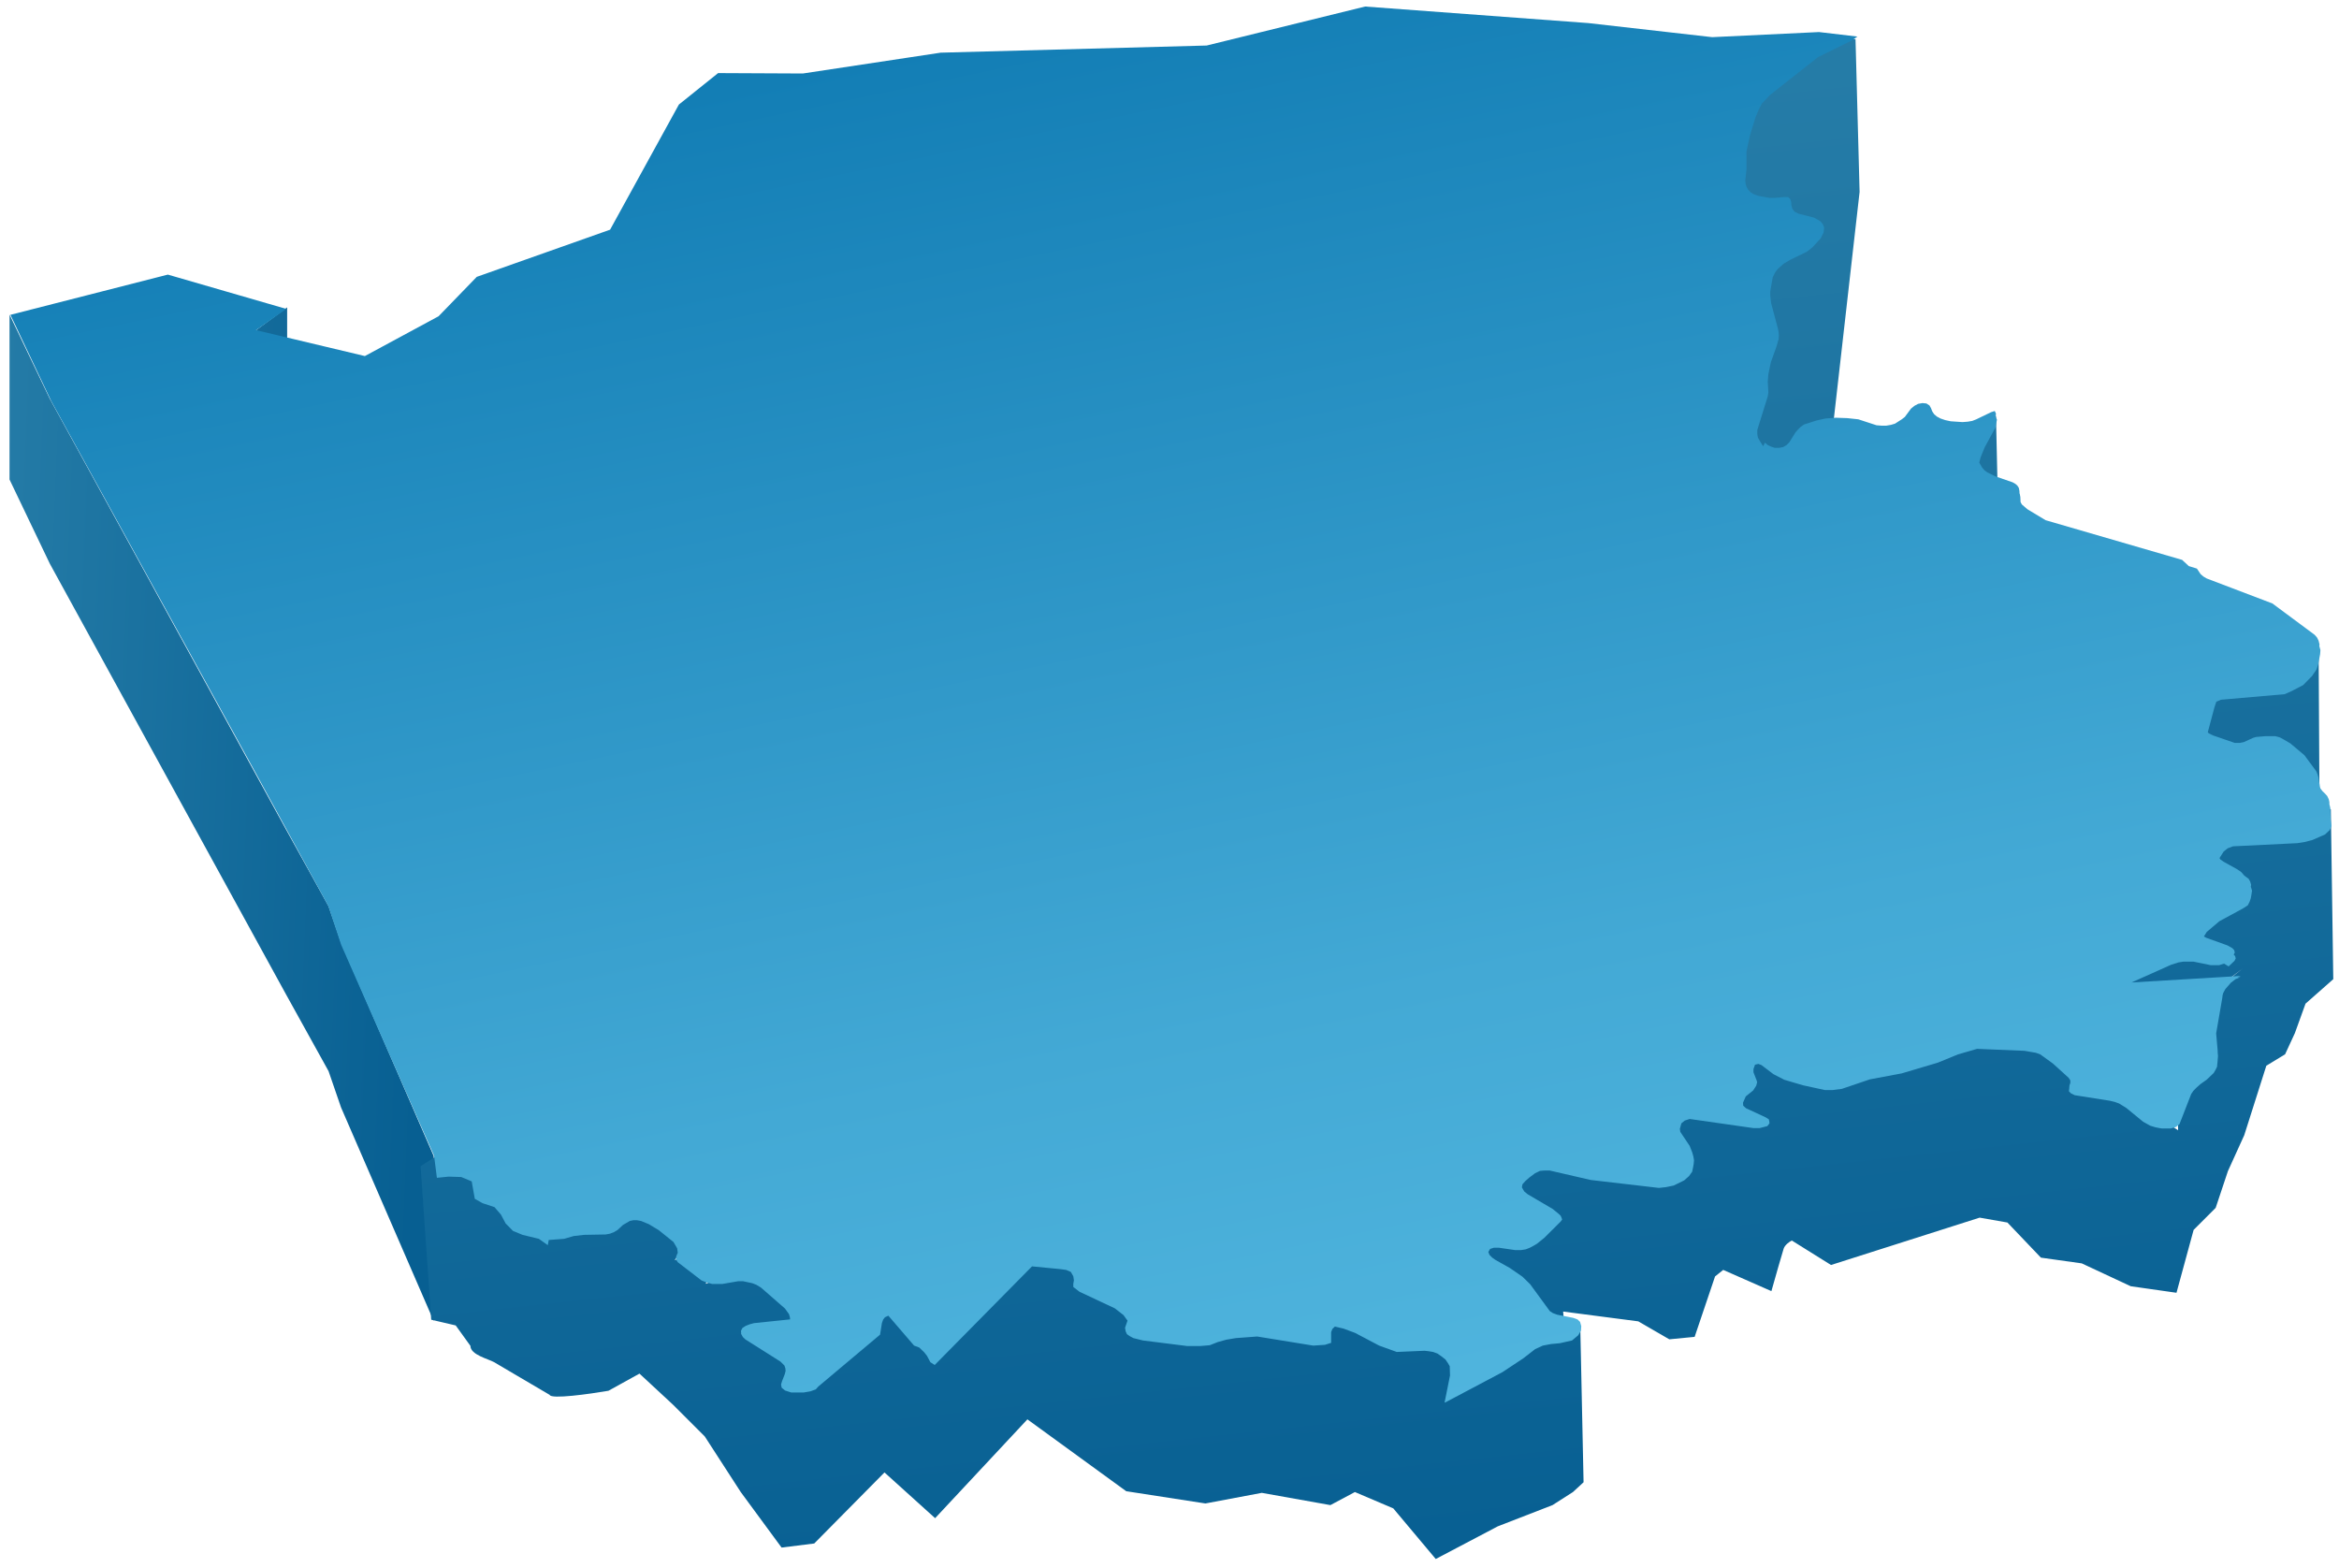
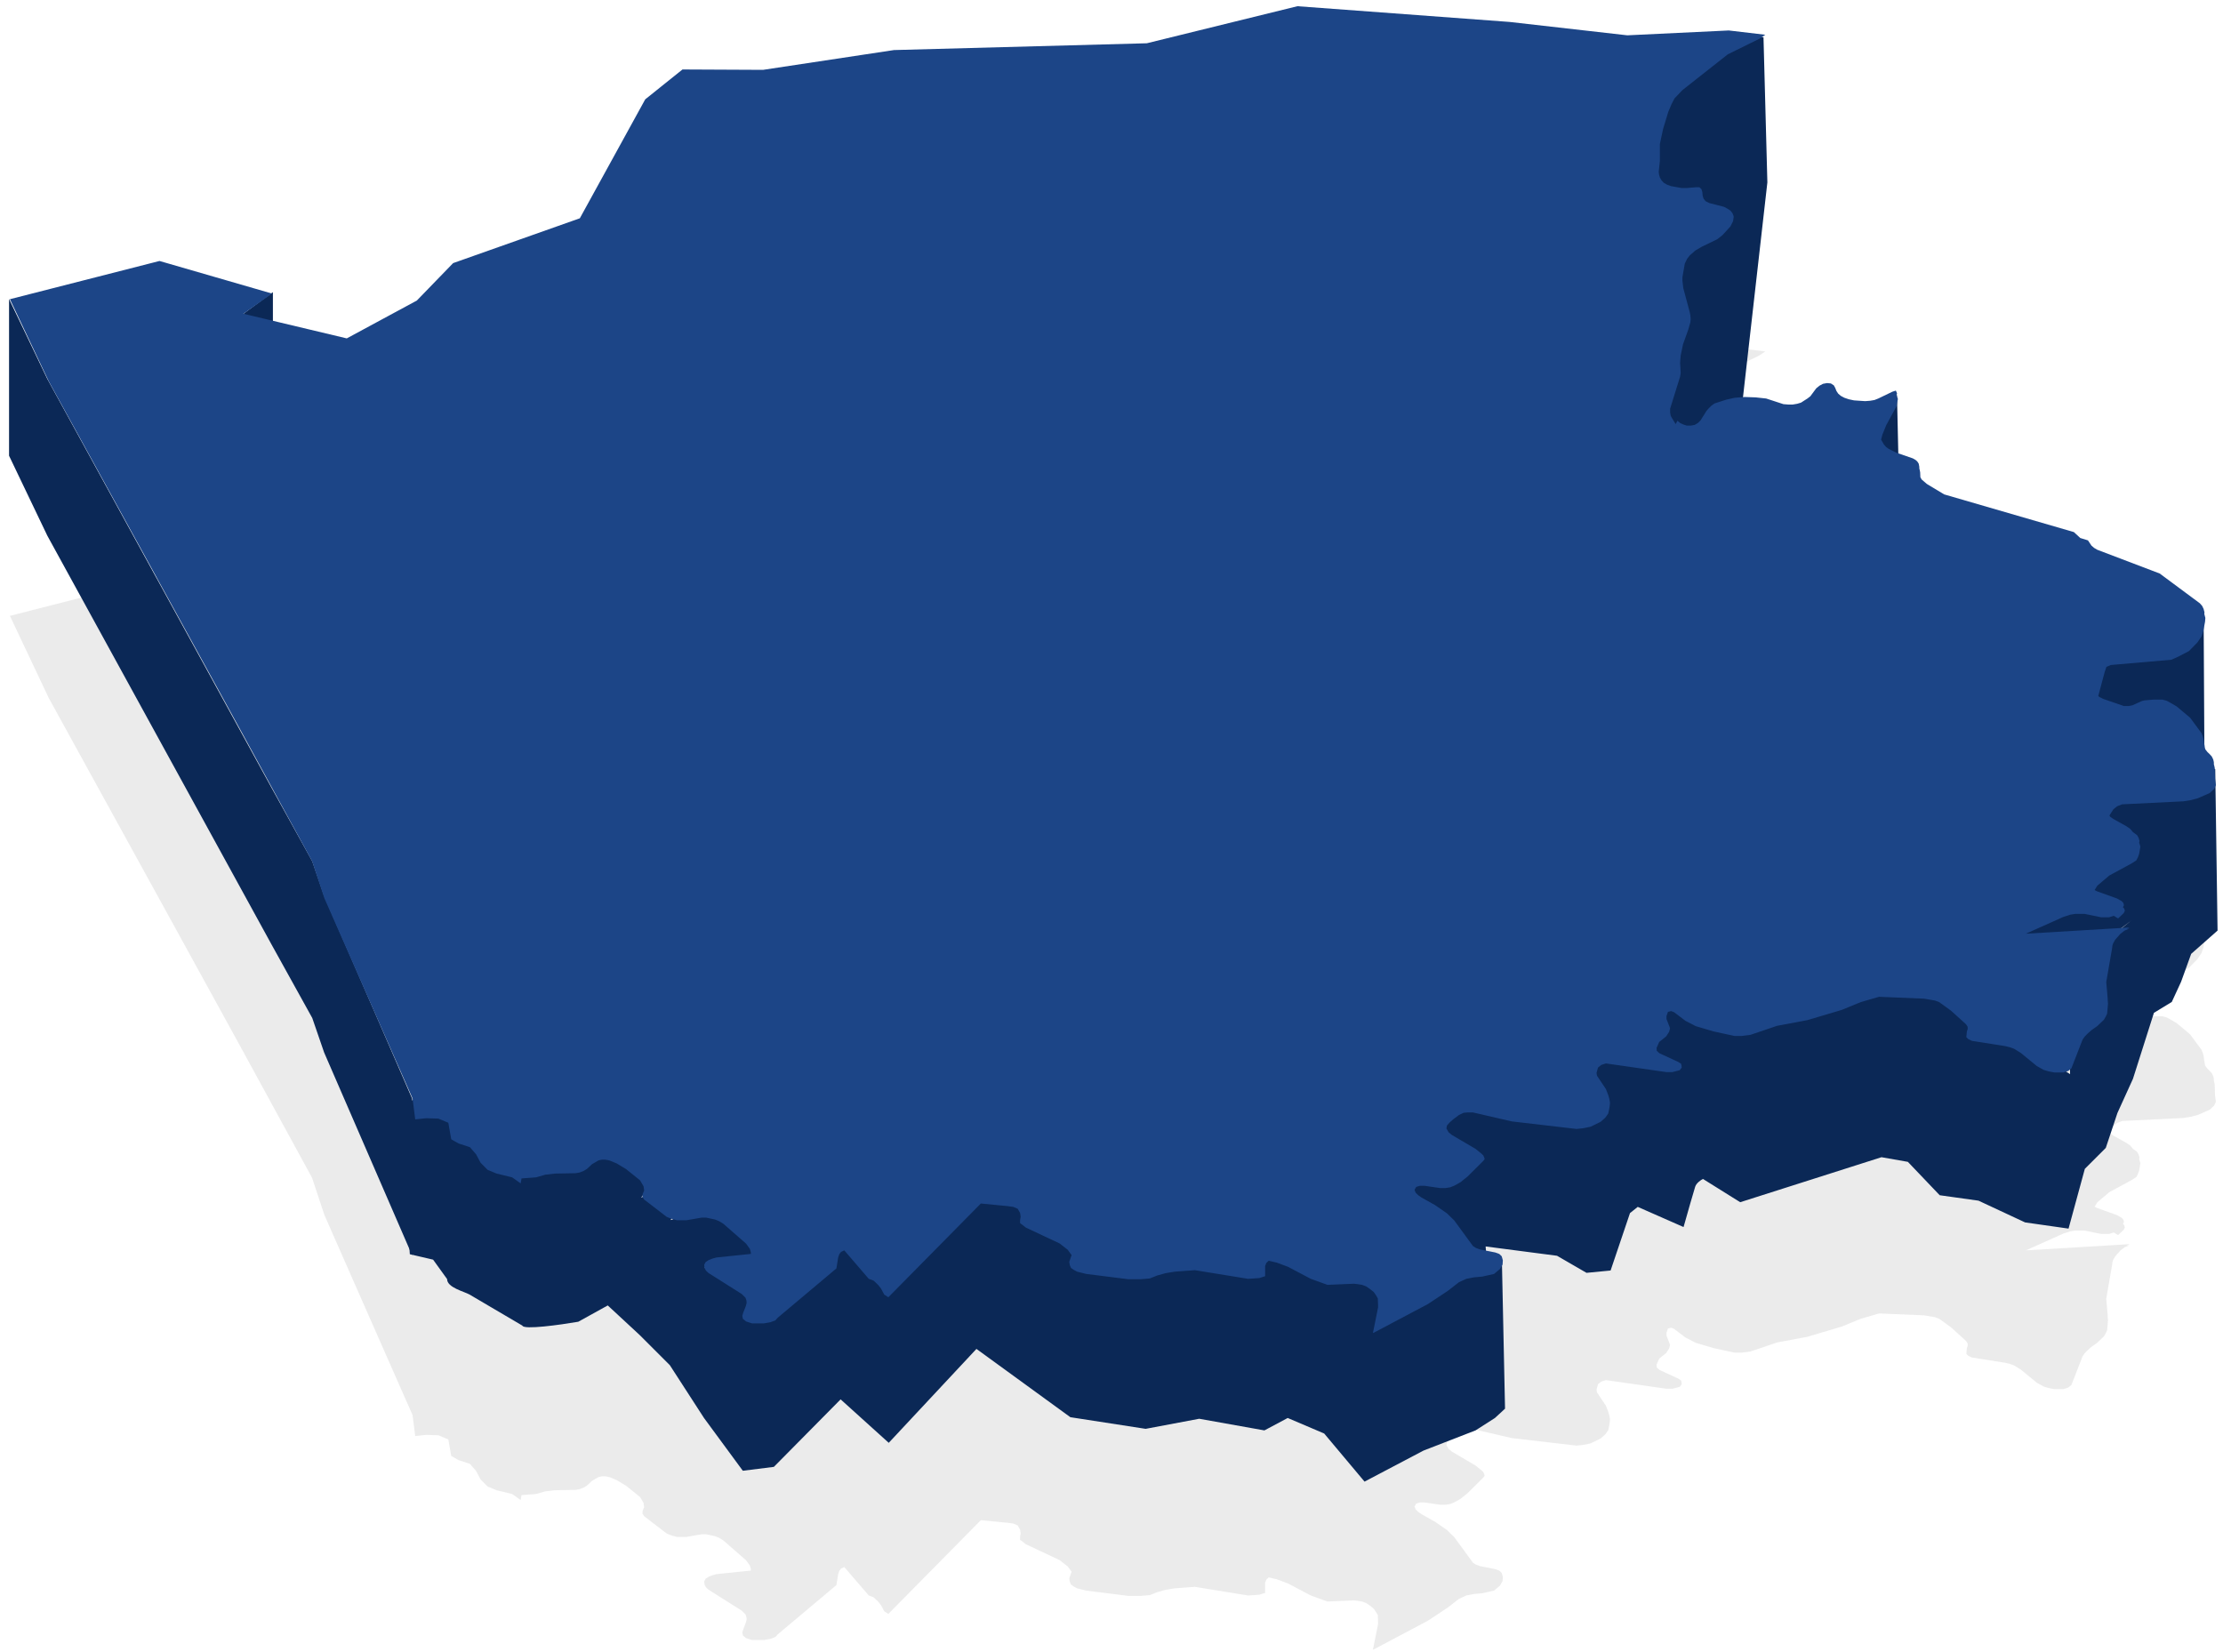
- <svg xmlns="http://www.w3.org/2000/svg" width="179" height="120" viewBox="0 0 179 120" fill="none">
-   <path d="M19.631 25.242V37.861L21.975 36.146V23.526L19.631 25.242ZM0.729 24.076V36.698L3.813 43.141V30.521L0.729 24.076ZM3.813 30.521V43.141L21.857 76.045V63.425L3.813 30.521ZM21.857 63.425V76.045L25.152 81.992V69.372L21.857 63.425ZM25.149 69.372V81.992L26.1 84.755V72.135L25.149 69.372ZM26.1 72.135V84.755L33.188 101.093V88.474L26.1 72.135Z" fill="url(#paint0_linear)" />
-   <path d="M166.563 98.938L163.063 98.438L159.313 96.688L156.188 96.25L153.625 93.562L151.5 93.188L140.125 96.812L137.125 94.938C136.958 95.021 136.6 95.263 136.5 95.562C136.4 95.862 135.833 97.854 135.563 98.812L131.875 97.188L131.25 97.688L129.688 102.312L127.75 102.5L125.375 101.125L119.625 100.375L119.75 102L120.938 101.625L121.188 113.438L120.375 114.188L118.813 115.188L114.625 116.812L109.875 119.312L106.625 115.438L103.688 114.188L101.813 115.188L96.563 114.25L92.25 115.062L86.188 114.125L78.625 108.625L71.563 116.188L67.688 112.688L62.313 118.125L59.813 118.438L56.688 114.188L53.938 109.938L51.5 107.5L48.938 105.125L46.563 106.438C45.104 106.688 42.163 107.1 42.063 106.75L37.812 104.25C37.375 104 36 103.688 36 103L34.875 101.438L33 101L32.188 89.25L34.625 87.688L37.375 89.938L36.375 91L37.812 91.5C38.396 91.104 39.638 90.287 39.938 90.188C40.237 90.088 41.979 92.062 42.813 93.062L46 93.188L49 92.062L51.438 91.25L53.5 94L51.625 96.438L55.813 94.938L54 98.25L60.563 95.812C60.813 96.229 61.563 97.513 62.563 99.312C63.813 101.562 61.75 101.375 61.563 101.688C61.413 101.938 58.25 102.042 56.688 102.062L59.563 102.625L61.938 103.75L59.938 105.938L62.313 104.938L68.125 99.062L70.813 100L71.563 102.188C72.25 100.854 73.825 98.088 74.625 97.688C75.425 97.287 77.833 96.062 78.938 95.5L82.25 94.5L86.375 95.625L88 100.812L92.188 101.562L96.375 101.688L100.25 101.188H100.563L101.5 99.438C102.438 99.5 104.35 99.675 104.5 99.875C104.65 100.075 105.979 101.417 106.625 102.062C106.646 101.542 106.8 100.537 107.25 100.688C107.813 100.875 108.313 101.375 109.563 101.812C110.563 102.162 111.604 102.625 112 102.812L112.438 105.438C112.588 105.188 114.333 103.167 115.188 102.188C113.917 101.375 111.213 99.638 110.563 99.188C109.913 98.737 110.958 96.375 111.563 95.25L112.076 95.189L112.125 93.688L114.738 93.816L113 90.438L117.375 87.125C118.125 86.542 119.863 85.412 120.813 85.562C121.763 85.713 123.667 86.167 124.5 86.375C124.563 85.833 124.788 84.825 125.188 85.125C125.576 85.417 129.224 84.275 131.15 83.618C131.237 83.098 131.476 82.691 132.313 81.688C133.25 80.562 132.563 79.938 134.313 79.375C136.063 78.812 138.875 78.438 139.25 78.688C139.55 78.888 140.167 81.146 140.438 82.25C141.375 81.875 143.35 81.15 143.75 81.25C144.15 81.35 145.917 80.958 146.75 80.75L151.813 79.562L157.625 78.688L159.313 79.75L159.75 81.312L160.938 82.75L166.688 86.5C166.646 84 166.488 78.925 166.188 78.625C165.887 78.325 167.646 77.125 168.562 76.562L171.625 74.125L166.25 78.188C164.938 77.875 162.25 77.162 162 76.812C161.688 76.375 159.25 73.875 159.25 72.812C159.25 71.75 160.312 71.188 161.125 70.125C161.938 69.062 163.688 66.688 164.562 64.688C165.262 63.087 168.854 62.729 170.562 62.75L174.938 61.125L178.375 61.938L178.562 74.938L176.438 76.812L175.625 79.062L174.875 80.688L173.438 81.562L171.75 86.875L170.5 89.625L169.562 92.438L167.875 94.125L166.563 98.938Z" fill="url(#paint1_linear)" />
-   <path d="M177.5 60.25L177.438 49.25L167.812 48.875C167.021 49.75 165.262 51.9 164.562 53.5C163.688 55.5 164 56.375 164.562 58.5C165.012 60.2 169.292 59.458 171.375 58.875L177.5 60.25Z" fill="url(#paint2_linear)" />
-   <path d="M152.875 37.438L152.75 31.812L150 33.562L146.062 36.562L152.875 37.438Z" fill="url(#paint3_linear)" />
-   <path d="M142 3L142.312 14.688L140.312 32.312C140.438 32.625 141.188 38.438 141.188 38.812C141.188 39.112 137.062 39.271 135 39.312L131.812 32.5C131.854 30.396 132 25.9 132.25 24.75L132.271 24.651C132.582 23.22 133.013 21.239 133.562 20.75C133.776 20.56 134.724 20.023 135.852 19.414L135.688 18.938L132.25 15.938C132.292 14.146 132.375 10.463 132.375 10.062C132.375 9.562 133.125 5.75 133.75 5.625C134.25 5.525 138.417 3.75 140.438 2.875L142 3Z" fill="url(#paint4_linear)" />
-   <path d="M142.144 2.799L141.649 3.132L139.126 4.375L135.472 7.256L134.836 7.923L134.6 8.378L134.335 9.002L133.917 10.379L133.657 11.592V12.957L133.563 13.836L133.587 14.049L133.657 14.291L133.775 14.503L133.964 14.716L134.223 14.867L134.553 14.989L135.402 15.14H135.826L136.557 15.079H136.84L137.005 15.231L137.076 15.474L137.099 15.747L137.17 15.989L137.335 16.201L137.641 16.353L138.82 16.656L139.103 16.808L139.339 16.959L139.504 17.172L139.598 17.414L139.592 17.459L139.598 17.475L139.551 17.809L139.339 18.233L138.702 18.93L138.278 19.264L137.028 19.871L136.51 20.174L136.062 20.568L135.85 20.841L135.661 21.235L135.472 22.327V22.6L135.543 23.206L136.062 25.147L136.109 25.389L136.133 25.662L136.13 25.694L136.133 25.723L136.109 25.965L135.944 26.542L135.52 27.724L135.331 28.634L135.284 29.21L135.331 30.029L135.284 30.332L134.482 32.91V33.213L134.529 33.486L134.647 33.698L134.93 34.153L135.072 33.88L135.284 34.062L135.543 34.183L135.826 34.274H136.156L136.463 34.214L136.722 34.062L136.934 33.85L137.406 33.092L137.594 32.879L137.806 32.667L138.066 32.485L139.009 32.182L139.692 32.03L140.494 31.97L141.366 32L142.215 32.091L143.606 32.546L143.983 32.576H144.36L144.714 32.515L145.02 32.424L145.539 32.091L145.774 31.909L146.246 31.272L146.505 31.06L146.788 30.908L147.118 30.848L147.425 30.878L147.66 31.029L147.778 31.242L147.873 31.484L148.014 31.697L148.226 31.879L148.509 32.03L148.863 32.151L149.287 32.242L150.183 32.303L150.584 32.273L150.937 32.212L151.244 32.091L152.375 31.545L152.658 31.454L152.752 31.666L152.704 31.917L152.729 31.909L152.823 32.121L152.705 32.728L151.88 34.244L151.574 35.002L151.47 35.402L151.692 35.79L151.88 36.003L152.092 36.154L152.705 36.457L154.025 36.912L154.238 37.034L154.379 37.155L154.497 37.337L154.544 37.579L154.552 37.768L154.568 37.792L154.615 38.034L154.632 38.429L154.733 38.61L154.945 38.792L155.157 38.974L156.549 39.813L166.994 42.848L167.504 43.323L168.126 43.515L168.409 43.939L168.621 44.121L168.88 44.273L173.901 46.183L177.131 48.579L177.32 48.791L177.438 49.034L177.508 49.306L177.496 49.463L177.508 49.488L177.579 49.761L177.555 50.065L177.414 50.823L177.272 51.247L176.942 51.732L176.259 52.43L175.387 52.885L174.844 53.127L169.964 53.552L169.611 53.703L169.469 54.128L168.957 56.044L169.045 56.129L169.352 56.281L171.025 56.857H171.402L171.709 56.796L172.44 56.463L172.652 56.402L173.359 56.342H174.137L174.467 56.432L174.75 56.584L175.269 56.887L176.353 57.797L177.272 59.04L177.367 59.283L177.438 59.525L177.483 59.892L177.508 59.98L177.534 60.19L177.579 60.344L177.744 60.556L177.933 60.738L178.098 60.92L178.215 61.163L178.263 61.375L178.268 61.581L178.286 61.618L178.333 61.83L178.357 62.709L178.428 63.225L178.286 63.528L177.933 63.862L176.966 64.286L176.377 64.438L175.811 64.529L170.884 64.771L170.483 64.923L170.177 65.166L169.856 65.667L169.917 65.772L170.177 65.954L171.214 66.53L171.52 66.742L171.756 67.015L172.086 67.258L172.204 67.47L172.275 67.713L172.249 67.879L172.275 67.925L172.345 68.168L172.298 68.471L172.251 68.744L172.157 69.017L172.015 69.29L171.638 69.532L169.847 70.502L168.88 71.321L168.662 71.672L168.856 71.776L170.46 72.352L170.837 72.564L170.978 72.716L171.025 72.898L170.943 73.057L171.049 73.171L171.096 73.353L171.002 73.535L170.554 73.959L170.2 73.747L169.823 73.868H169.187L167.866 73.595H167.489H167.088L166.711 73.656L166.145 73.838L163.123 75.19L171.485 74.69L171.223 74.796L171.461 74.781L171.084 74.933L170.73 75.206L170.306 75.691L170.141 75.994L170.092 76.162L170.07 76.358L169.599 79.087L169.716 80.421V80.543L169.74 80.816L169.693 81.392L169.688 81.401L169.669 81.634L169.551 81.877L169.41 82.12L168.868 82.635L168.396 82.969L168.09 83.242L167.854 83.484L167.689 83.727L166.793 86.031L166.534 86.243L166.133 86.365H165.426L164.954 86.274L164.554 86.153L164.011 85.849L162.715 84.788L162.173 84.454L161.843 84.333L161.465 84.242L158.778 83.818L158.472 83.666L158.33 83.514L158.354 83.302L158.361 83.28L158.354 83.272L158.377 83.06L158.437 82.88L158.442 82.79L158.431 82.67L158.307 82.483L157.104 81.392L156.138 80.694L155.808 80.573L154.935 80.421L151.305 80.27L149.843 80.694L148.287 81.331L145.529 82.15L143.101 82.605L140.956 83.332L140.249 83.424H139.659L137.985 83.06L136.547 82.635L135.722 82.21L134.803 81.513L134.567 81.422L134.308 81.483L134.19 81.816V82.059L134.449 82.726L134.445 82.744L134.473 82.817L134.402 83.09L134.166 83.454L133.601 83.909L133.388 84.394L133.406 84.622L133.624 84.818L135.133 85.516L135.369 85.667L135.378 85.749L135.392 85.758L135.416 85.971L135.251 86.183L134.661 86.335H134.19L129.31 85.637L128.933 85.758L128.674 85.971L128.556 86.395L128.592 86.626L129.31 87.699L129.499 88.184L129.569 88.427L129.574 88.451L129.593 88.518L129.64 88.791L129.617 89.064L129.569 89.337L129.499 89.67L129.263 90.004L128.886 90.337L128.084 90.731L127.495 90.853L126.953 90.913L121.743 90.307L118.584 89.579H118.23L117.853 89.609L117.476 89.791L117.028 90.125L116.721 90.398L116.509 90.64L116.469 90.874L116.651 91.186L116.91 91.398L118.82 92.52L119.267 92.884L119.432 93.036L119.527 93.248L119.516 93.262L119.55 93.339L119.432 93.491L118.183 94.734L117.617 95.189L117.358 95.341L117.075 95.492L116.769 95.613L116.391 95.674H115.967L114.718 95.492H114.317L114.034 95.583L113.9 95.814L113.987 96.038L114.199 96.25L114.458 96.432L115.543 97.039L116.509 97.706L117.099 98.282L118.607 100.344L118.843 100.495L119.173 100.617L120.399 100.859L120.729 100.981L120.918 101.163L120.988 101.405L120.988 101.413L121.012 101.496L120.988 101.83L120.776 102.194L120.305 102.588L119.362 102.8L118.702 102.861L118.065 102.982L117.476 103.255L116.58 103.952L114.977 105.014L110.604 107.33L110.585 107.34L110.569 107.349L110.575 107.319L110.545 107.258L110.571 107.244L110.967 105.268L110.946 104.559L110.804 104.316L110.616 104.043L110.309 103.801L110.003 103.588L109.673 103.467L109.296 103.406L109.013 103.376L106.891 103.467L105.547 102.982L103.708 102.012L102.813 101.678L102.153 101.526L101.964 101.708L101.87 101.951V102.77L101.398 102.921L100.502 102.982L96.212 102.285L94.585 102.406L93.854 102.527L93.194 102.709L92.581 102.952L91.874 103.012H90.837L87.466 102.588L86.735 102.406L86.452 102.254L86.24 102.103L86.146 101.89L86.098 101.617L86.287 101.072L85.981 100.647L85.32 100.132L82.609 98.858L82.138 98.494V98.251L82.185 97.979L82.138 97.675L81.949 97.342L81.596 97.19L81.171 97.13L78.979 96.917L71.532 104.465L71.202 104.253L70.942 103.767L70.73 103.495L70.353 103.131L69.952 102.979L67.984 100.691L67.724 100.812L67.583 100.994L67.489 101.267L67.394 101.873L67.347 102.146L62.625 106.113L62.436 106.326L62.035 106.477L61.517 106.568H60.55L60.079 106.417L59.819 106.204L59.772 105.962L59.843 105.719L60.055 105.173L60.121 104.917L60.102 104.718L60.031 104.506L59.725 104.203L57.038 102.505L56.849 102.323L56.731 102.111L56.708 101.898L56.713 101.888L56.708 101.838L56.825 101.625L57.061 101.474L57.368 101.353L57.698 101.262L60.465 100.975L60.451 100.813L60.38 100.571L60.074 100.146L58.235 98.539L57.882 98.327L57.575 98.206L56.868 98.054H56.491L55.265 98.266H54.511L54.063 98.145L53.685 97.993L51.87 96.599L51.729 96.386L51.752 96.144L51.797 96.053L51.8 96.022L51.868 95.882L51.823 95.537L51.54 95.052L50.409 94.142L49.654 93.688L49.065 93.445L48.735 93.384H48.475L48.193 93.445L47.933 93.597L47.674 93.748L47.25 94.142L46.99 94.294L46.684 94.415L46.354 94.476L44.68 94.506L43.902 94.597L43.171 94.809L41.994 94.898L41.922 95.295L41.9 95.279L41.238 94.809L39.989 94.506L39.258 94.203L38.692 93.627L38.339 92.96L37.843 92.384L36.924 92.08L36.335 91.747L36.099 90.413L35.297 90.079L34.331 90.049L33.435 90.14L33.22 88.453L29.252 79.453L26.111 72.312L25.127 69.344L19.377 58.812L14.142 49.281L3.923 30.703L0.798 24.094L12.845 21.016L21.908 23.641L19.595 25.266L27.923 27.25L33.564 24.203L36.486 21.188L46.689 17.578L51.955 8L54.955 5.594L61.439 5.625L71.986 4.031L92.345 3.484L104.47 0.5L121.548 1.766L131.033 2.844L139.205 2.453L142.087 2.792L142.144 2.799Z" fill="url(#paint5_linear)" />
-   <defs>
-     <linearGradient id="paint0_linear" x1="-24.511" y1="18.342" x2="34.411" y2="20.736" gradientUnits="userSpaceOnUse">
-       <stop stop-color="#3A90B6" />
-       <stop offset="1" stop-color="#075F92" />
-     </linearGradient>
-     <linearGradient id="paint1_linear" x1="75" y1="-66.5" x2="95.609" y2="123.328" gradientUnits="userSpaceOnUse">
-       <stop stop-color="#3A90B6" />
-       <stop offset="1" stop-color="#075F92" />
-     </linearGradient>
-     <linearGradient id="paint2_linear" x1="75" y1="-66.5" x2="95.609" y2="123.328" gradientUnits="userSpaceOnUse">
-       <stop stop-color="#3A90B6" />
-       <stop offset="1" stop-color="#075F92" />
-     </linearGradient>
-     <linearGradient id="paint3_linear" x1="75" y1="-66.5" x2="95.609" y2="123.328" gradientUnits="userSpaceOnUse">
-       <stop stop-color="#3A90B6" />
-       <stop offset="1" stop-color="#075F92" />
-     </linearGradient>
-     <linearGradient id="paint4_linear" x1="75" y1="-66.5" x2="95.609" y2="123.328" gradientUnits="userSpaceOnUse">
-       <stop stop-color="#3A90B6" />
-       <stop offset="1" stop-color="#075F92" />
-     </linearGradient>
-     <linearGradient id="paint5_linear" x1="117.25" y1="128.75" x2="74.977" y2="-74.089" gradientUnits="userSpaceOnUse">
-       <stop stop-color="#59BDE4" />
-       <stop offset="0.26" stop-color="#43A9D5" />
-       <stop offset="0.698" stop-color="#0B77B0" />
-       <stop offset="1" stop-color="#015E94" />
-     </linearGradient>
-   </defs>
+ <svg xmlns="http://www.w3.org/2000/svg" width="179" height="133" viewBox="0 0 179 133" fill="none">
+   <path opacity="0.1" d="M142.144 28.299L141.649 28.632L139.126 29.875L135.472 32.756L134.836 33.423L134.6 33.878L134.335 34.502L133.917 35.879L133.657 37.092V38.457L133.563 39.336L133.587 39.548L133.657 39.791L133.775 40.003L133.964 40.216L134.223 40.367L134.553 40.489L135.402 40.64H135.826L136.557 40.58H136.84L137.005 40.731L137.076 40.974L137.099 41.247L137.17 41.489L137.335 41.701L137.641 41.853L138.82 42.156L139.103 42.308L139.339 42.459L139.504 42.672L139.598 42.914L139.592 42.959L139.598 42.975L139.551 43.309L139.339 43.733L138.702 44.431L138.278 44.764L137.028 45.371L136.51 45.674L136.062 46.068L135.85 46.341L135.661 46.735L135.472 47.827V48.1L135.543 48.706L136.062 50.647L136.109 50.889L136.133 51.162L136.13 51.194L136.133 51.223L136.109 51.465L135.944 52.042L135.52 53.224L135.331 54.134L135.284 54.71L135.331 55.529L135.284 55.832L134.482 58.41V58.713L134.529 58.986L134.647 59.198L134.93 59.653L135.072 59.38L135.284 59.562L135.543 59.683L135.826 59.774H136.156L136.463 59.714L136.722 59.562L136.934 59.35L137.406 58.592L137.594 58.379L137.806 58.167L138.066 57.985L139.009 57.682L139.692 57.53L140.494 57.47L141.366 57.5L142.215 57.591L143.606 58.046L143.983 58.076H144.36L144.714 58.015L145.02 57.924L145.539 57.591L145.774 57.409L146.246 56.772L146.505 56.56L146.788 56.408L147.118 56.348L147.425 56.378L147.66 56.529L147.778 56.742L147.873 56.984L148.014 57.197L148.226 57.379L148.509 57.53L148.863 57.651L149.287 57.742L150.183 57.803L150.584 57.773L150.937 57.712L151.244 57.591L152.375 57.045L152.658 56.954L152.752 57.166L152.704 57.417L152.729 57.409L152.823 57.621L152.705 58.228L151.88 59.744L151.574 60.502L151.47 60.902L151.692 61.29L151.88 61.503L152.092 61.654L152.705 61.957L154.025 62.412L154.238 62.534L154.379 62.655L154.497 62.837L154.544 63.079L154.552 63.268L154.568 63.292L154.615 63.534L154.632 63.929L154.733 64.11L154.945 64.292L155.157 64.474L156.549 65.313L166.994 68.348L167.504 68.823L168.126 69.015L168.409 69.439L168.621 69.621L168.88 69.773L173.901 71.683L177.131 74.079L177.32 74.291L177.438 74.534L177.508 74.806L177.496 74.963L177.508 74.988L177.579 75.261L177.555 75.565L177.414 76.323L177.272 76.747L176.942 77.232L176.259 77.93L175.387 78.385L174.844 78.627L169.964 79.052L169.611 79.203L169.469 79.628L168.957 81.544L169.045 81.629L169.352 81.781L171.025 82.357H171.402L171.709 82.296L172.44 81.963L172.652 81.902L173.359 81.841H174.137L174.467 81.933L174.75 82.084L175.269 82.387L176.353 83.297L177.272 84.54L177.367 84.783L177.438 85.025L177.483 85.392L177.508 85.48L177.534 85.69L177.579 85.844L177.744 86.056L177.933 86.238L178.098 86.42L178.215 86.663L178.263 86.875L178.268 87.081L178.286 87.118L178.333 87.33L178.357 88.209L178.428 88.725L178.286 89.028L177.933 89.362L176.966 89.786L176.377 89.938L175.811 90.029L170.884 90.271L170.483 90.423L170.177 90.666L169.856 91.167L169.917 91.272L170.177 91.454L171.214 92.03L171.52 92.242L171.756 92.515L172.086 92.758L172.204 92.97L172.275 93.213L172.249 93.379L172.275 93.425L172.345 93.668L172.298 93.971L172.251 94.244L172.157 94.517L172.015 94.79L171.638 95.032L169.847 96.002L168.88 96.821L168.662 97.172L168.856 97.276L170.46 97.852L170.837 98.064L170.978 98.216L171.025 98.398L170.943 98.557L171.049 98.671L171.096 98.853L171.002 99.035L170.554 99.459L170.2 99.247L169.823 99.368H169.187L167.866 99.095H167.489H167.088L166.711 99.156L166.145 99.338L163.123 100.69L171.485 100.19L171.223 100.296L171.461 100.281L171.084 100.433L170.73 100.706L170.306 101.191L170.141 101.494L170.092 101.662L170.07 101.858L169.599 104.587L169.716 105.922V106.043L169.74 106.316L169.693 106.892L169.688 106.901L169.669 107.134L169.551 107.377L169.41 107.62L168.868 108.135L168.396 108.469L168.09 108.742L167.854 108.984L167.689 109.227L166.793 111.531L166.534 111.743L166.133 111.865H165.426L164.954 111.774L164.554 111.653L164.011 111.349L162.715 110.288L162.173 109.954L161.843 109.833L161.465 109.742L158.778 109.318L158.472 109.166L158.33 109.014L158.354 108.802L158.361 108.78L158.354 108.772L158.377 108.56L158.437 108.381L158.442 108.29L158.431 108.17L158.307 107.983L157.104 106.892L156.138 106.194L155.808 106.073L154.935 105.922L151.305 105.77L149.843 106.194L148.287 106.831L145.529 107.65L143.101 108.105L140.956 108.832L140.249 108.924H139.659L137.985 108.56L136.547 108.135L135.722 107.711L134.803 107.013L134.567 106.922L134.308 106.983L134.19 107.316V107.559L134.449 108.226L134.445 108.244L134.473 108.317L134.402 108.59L134.166 108.954L133.601 109.409L133.388 109.894L133.406 110.122L133.624 110.318L135.133 111.016L135.369 111.167L135.378 111.249L135.392 111.258L135.416 111.471L135.251 111.683L134.661 111.835H134.19L129.31 111.137L128.933 111.258L128.674 111.471L128.556 111.895L128.592 112.126L129.31 113.199L129.499 113.684L129.569 113.927L129.574 113.951L129.593 114.018L129.64 114.291L129.617 114.564L129.569 114.837L129.499 115.17L129.263 115.504L128.886 115.837L128.084 116.231L127.495 116.353L126.953 116.413L121.743 115.807L118.584 115.079H118.23L117.853 115.109L117.476 115.291L117.028 115.625L116.721 115.898L116.509 116.14L116.469 116.374L116.651 116.686L116.91 116.898L118.82 118.02L119.267 118.384L119.432 118.536L119.527 118.748L119.516 118.762L119.55 118.839L119.432 118.991L118.183 120.234L117.617 120.689L117.358 120.84L117.075 120.992L116.769 121.113L116.391 121.174H115.967L114.718 120.992H114.317L114.034 121.083L113.9 121.314L113.987 121.538L114.199 121.75L114.458 121.932L115.543 122.539L116.509 123.206L117.099 123.782L118.607 125.844L118.843 125.995L119.173 126.117L120.399 126.359L120.729 126.481L120.918 126.663L120.988 126.905V126.913L121.012 126.996L120.988 127.33L120.776 127.694L120.305 128.088L119.362 128.3L118.702 128.361L118.065 128.482L117.476 128.755L116.58 129.452L114.977 130.514L110.604 132.83L110.585 132.84L110.569 132.849L110.575 132.819L110.545 132.758L110.571 132.744L110.967 130.768L110.946 130.059L110.804 129.816L110.616 129.543L110.309 129.301L110.003 129.088L109.673 128.967L109.296 128.906L109.013 128.876L106.891 128.967L105.547 128.482L103.708 127.512L102.813 127.178L102.153 127.026L101.964 127.208L101.87 127.451V128.27L101.398 128.421L100.502 128.482L96.212 127.785L94.585 127.906L93.854 128.027L93.194 128.209L92.581 128.452L91.874 128.512H90.837L87.466 128.088L86.735 127.906L86.452 127.754L86.24 127.603L86.146 127.39L86.098 127.117L86.287 126.572L85.981 126.147L85.32 125.632L82.609 124.358L82.138 123.994V123.752L82.185 123.479L82.138 123.175L81.949 122.842L81.596 122.69L81.171 122.63L78.979 122.417L71.532 129.965L71.202 129.753L70.942 129.267L70.73 128.995L70.353 128.631L69.952 128.479L67.984 126.191L67.724 126.312L67.583 126.494L67.489 126.767L67.394 127.373L67.347 127.646L62.625 131.613L62.436 131.826L62.035 131.977L61.517 132.068H60.55L60.079 131.917L59.819 131.704L59.772 131.462L59.843 131.219L60.055 130.673L60.121 130.417L60.102 130.218L60.031 130.006L59.725 129.703L57.038 128.005L56.849 127.823L56.731 127.611L56.708 127.398L56.713 127.388L56.708 127.338L56.825 127.125L57.061 126.974L57.368 126.853L57.698 126.762L60.465 126.475L60.451 126.313L60.38 126.071L60.074 125.646L58.235 124.039L57.882 123.827L57.575 123.706L56.868 123.554H56.491L55.265 123.766H54.511L54.063 123.645L53.685 123.493L51.87 122.099L51.729 121.886L51.752 121.644L51.797 121.553L51.8 121.522L51.868 121.382L51.823 121.037L51.54 120.552L50.409 119.642L49.654 119.188L49.065 118.945L48.735 118.884H48.475L48.193 118.945L47.933 119.096L47.674 119.248L47.25 119.642L46.99 119.794L46.684 119.915L46.354 119.976L44.68 120.006L43.902 120.097L43.171 120.309L41.994 120.398L41.922 120.795L41.9 120.779L41.238 120.309L39.989 120.006L39.258 119.703L38.692 119.127L38.339 118.46L37.843 117.884L36.924 117.58L36.335 117.247L36.099 115.913L35.297 115.579L34.331 115.549L33.435 115.64L33.22 113.953L29.252 104.953L26.111 97.812L25.127 94.844L19.377 84.312L14.142 74.781L3.923 56.203L0.798 49.594L12.845 46.516L21.908 49.141L19.595 50.766L27.923 52.75L33.564 49.703L36.486 46.688L46.689 43.078L51.955 33.5L54.955 31.094L61.439 31.125L71.986 29.531L92.345 28.984L104.47 26L121.548 27.266L131.033 28.344L139.205 27.953L142.087 28.292L142.144 28.299Z" fill="#333333" />
+   <path d="M19.631 25.242V37.862L21.975 36.147V23.527L19.631 25.242ZM0.729 24.077V36.699L3.813 43.142V30.522L0.729 24.077ZM3.813 30.522V43.142L21.857 76.046V63.426L3.813 30.522ZM21.857 63.426V76.046L25.152 81.993V69.373L21.857 63.426ZM25.149 69.373V81.993L26.1 84.756V72.136L25.149 69.373ZM26.1 72.136V84.756L33.188 101.094V88.475L26.1 72.136Z" fill="#0B2856" />
+   <path d="M166.563 98.938L163.063 98.438L159.313 96.688L156.188 96.25L153.625 93.562L151.5 93.188L140.125 96.812L137.125 94.938C136.958 95.021 136.6 95.263 136.5 95.562C136.4 95.862 135.833 97.854 135.563 98.812L131.875 97.188L131.25 97.688L129.688 102.312L127.75 102.5L125.375 101.125L119.625 100.375L119.75 102L120.938 101.625L121.188 113.438L120.375 114.188L118.813 115.188L114.625 116.812L109.875 119.312L106.625 115.438L103.688 114.188L101.813 115.188L96.563 114.25L92.25 115.062L86.188 114.125L78.625 108.625L71.563 116.188L67.688 112.688L62.313 118.125L59.813 118.438L56.688 114.188L53.938 109.938L51.5 107.5L48.938 105.125L46.563 106.438C45.104 106.688 42.163 107.1 42.063 106.75L37.812 104.25C37.375 104 36 103.688 36 103L34.875 101.438L33 101L32.188 89.25L34.625 87.688L37.375 89.938L36.375 91L37.812 91.5C38.396 91.104 39.638 90.287 39.938 90.188C40.237 90.088 41.979 92.062 42.813 93.062L46 93.188L49 92.062L51.438 91.25L53.5 94L51.625 96.438L55.813 94.938L54 98.25L60.563 95.812C60.813 96.229 61.563 97.513 62.563 99.312C63.813 101.562 61.75 101.375 61.563 101.688C61.413 101.938 58.25 102.042 56.688 102.062L59.563 102.625L61.938 103.75L59.938 105.938L62.313 104.938L68.125 99.062L70.813 100L71.563 102.188C72.25 100.854 73.825 98.088 74.625 97.688C75.425 97.287 77.833 96.062 78.938 95.5L82.25 94.5L86.375 95.625L88 100.812L92.188 101.562L96.375 101.688L100.25 101.188H100.563L101.5 99.438C102.438 99.5 104.35 99.675 104.5 99.875C104.65 100.075 105.979 101.417 106.625 102.062C106.646 101.542 106.8 100.537 107.25 100.688C107.813 100.875 108.313 101.375 109.563 101.812C110.563 102.162 111.604 102.625 112 102.812L112.438 105.438C112.588 105.188 114.333 103.167 115.188 102.188C113.917 101.375 111.213 99.638 110.563 99.188C109.913 98.737 110.958 96.375 111.563 95.25L112.076 95.189L112.125 93.688L114.738 93.816L113 90.438L117.375 87.125C118.125 86.542 119.863 85.412 120.813 85.562C121.763 85.713 123.667 86.167 124.5 86.375C124.563 85.833 124.788 84.825 125.188 85.125C125.576 85.417 129.224 84.275 131.15 83.618C131.237 83.098 131.476 82.691 132.313 81.688C133.25 80.562 132.563 79.938 134.313 79.375C136.063 78.812 138.875 78.438 139.25 78.688C139.55 78.888 140.167 81.146 140.438 82.25C141.375 81.875 143.35 81.15 143.75 81.25C144.15 81.35 145.917 80.958 146.75 80.75L151.813 79.562L157.625 78.688L159.313 79.75L159.75 81.312L160.938 82.75L166.688 86.5C166.646 84 166.488 78.925 166.188 78.625C165.887 78.325 167.646 77.125 168.562 76.562L171.625 74.125L166.25 78.188C164.938 77.875 162.25 77.162 162 76.812C161.688 76.375 159.25 73.875 159.25 72.812C159.25 71.75 160.312 71.188 161.125 70.125C161.938 69.062 163.688 66.688 164.562 64.688C165.262 63.087 168.854 62.729 170.562 62.75L174.938 61.125L178.375 61.938L178.562 74.938L176.438 76.812L175.625 79.062L174.875 80.688L173.438 81.562L171.75 86.875L170.5 89.625L169.562 92.438L167.875 94.125L166.563 98.938Z" fill="#0B2856" />
+   <path d="M177.5 60.25L177.438 49.25L167.812 48.875C167.021 49.75 165.262 51.9 164.562 53.5C163.688 55.5 164 56.375 164.562 58.5C165.012 60.2 169.292 59.458 171.375 58.875L177.5 60.25Z" fill="#0B2856" />
+   <path d="M152.875 37.438L152.75 31.812L150 33.562L146.062 36.562L152.875 37.438Z" fill="#0B2856" />
+   <path d="M142 3L142.312 14.688L140.312 32.312C140.438 32.625 141.188 38.438 141.188 38.812C141.188 39.112 137.062 39.271 135 39.312L131.812 32.5C131.854 30.396 132 25.9 132.25 24.75L132.271 24.651C132.582 23.22 133.013 21.239 133.562 20.75C133.776 20.56 134.724 20.023 135.852 19.414L135.688 18.938L132.25 15.938C132.292 14.146 132.375 10.463 132.375 10.062C132.375 9.562 133.125 5.75 133.75 5.625C134.25 5.525 138.417 3.75 140.438 2.875L142 3Z" fill="#0B2856" />
+   <path d="M142.144 2.799L141.649 3.132L139.126 4.375L135.472 7.256L134.836 7.923L134.6 8.378L134.335 9.002L133.917 10.379L133.657 11.592V12.957L133.563 13.836L133.587 14.049L133.657 14.291L133.775 14.503L133.964 14.716L134.223 14.867L134.553 14.989L135.402 15.14H135.826L136.557 15.079H136.84L137.005 15.231L137.076 15.474L137.099 15.747L137.17 15.989L137.335 16.201L137.641 16.353L138.82 16.656L139.103 16.808L139.339 16.959L139.504 17.172L139.598 17.414L139.592 17.459L139.598 17.475L139.551 17.809L139.339 18.233L138.702 18.93L138.278 19.264L137.028 19.871L136.51 20.174L136.062 20.568L135.85 20.841L135.661 21.235L135.472 22.327V22.6L135.543 23.206L136.062 25.147L136.109 25.389L136.133 25.662L136.13 25.694L136.133 25.723L136.109 25.965L135.944 26.542L135.52 27.724L135.331 28.634L135.284 29.21L135.331 30.029L135.284 30.332L134.482 32.91V33.213L134.529 33.486L134.647 33.698L134.93 34.153L135.072 33.88L135.284 34.062L135.543 34.183L135.826 34.274H136.156L136.463 34.214L136.722 34.062L136.934 33.85L137.406 33.092L137.594 32.879L137.806 32.667L138.066 32.485L139.009 32.182L139.692 32.03L140.494 31.97L141.366 32L142.215 32.091L143.606 32.546L143.983 32.576H144.36L144.714 32.515L145.02 32.424L145.539 32.091L145.774 31.909L146.246 31.272L146.505 31.06L146.788 30.908L147.118 30.848L147.425 30.878L147.66 31.029L147.778 31.242L147.873 31.484L148.014 31.697L148.226 31.879L148.509 32.03L148.863 32.151L149.287 32.242L150.183 32.303L150.584 32.273L150.937 32.212L151.244 32.091L152.375 31.545L152.658 31.454L152.752 31.666L152.704 31.917L152.729 31.909L152.823 32.121L152.705 32.728L151.88 34.244L151.574 35.002L151.47 35.402L151.692 35.79L151.88 36.003L152.092 36.154L152.705 36.457L154.025 36.912L154.238 37.034L154.379 37.155L154.497 37.337L154.544 37.579L154.552 37.768L154.568 37.792L154.615 38.034L154.632 38.429L154.733 38.61L154.945 38.792L155.157 38.974L156.549 39.813L166.994 42.848L167.504 43.323L168.126 43.515L168.409 43.939L168.621 44.121L168.88 44.273L173.901 46.183L177.131 48.579L177.32 48.791L177.438 49.034L177.508 49.306L177.496 49.463L177.508 49.488L177.579 49.761L177.555 50.065L177.414 50.823L177.272 51.247L176.942 51.732L176.259 52.43L175.387 52.885L174.844 53.127L169.964 53.552L169.611 53.703L169.469 54.128L168.957 56.044L169.045 56.129L169.352 56.281L171.025 56.857H171.402L171.709 56.796L172.44 56.463L172.652 56.402L173.359 56.342H174.137L174.467 56.432L174.75 56.584L175.269 56.887L176.353 57.797L177.272 59.04L177.367 59.283L177.438 59.525L177.483 59.892L177.508 59.98L177.534 60.19L177.579 60.344L177.744 60.556L177.933 60.738L178.098 60.92L178.215 61.163L178.263 61.375L178.268 61.581L178.286 61.618L178.333 61.83L178.357 62.709L178.428 63.225L178.286 63.528L177.933 63.862L176.966 64.286L176.377 64.438L175.811 64.529L170.884 64.771L170.483 64.923L170.177 65.166L169.856 65.667L169.917 65.772L170.177 65.954L171.214 66.53L171.52 66.742L171.756 67.015L172.086 67.258L172.204 67.47L172.275 67.713L172.249 67.879L172.275 67.925L172.345 68.168L172.298 68.471L172.251 68.744L172.157 69.017L172.015 69.29L171.638 69.532L169.847 70.502L168.88 71.321L168.662 71.672L168.856 71.776L170.46 72.352L170.837 72.564L170.978 72.716L171.025 72.898L170.943 73.057L171.049 73.171L171.096 73.353L171.002 73.535L170.554 73.959L170.2 73.747L169.823 73.868H169.187L167.866 73.595H167.489H167.088L166.711 73.656L166.145 73.838L163.123 75.19L171.485 74.69L171.223 74.796L171.461 74.781L171.084 74.933L170.73 75.206L170.306 75.691L170.141 75.994L170.092 76.162L170.07 76.358L169.599 79.087L169.716 80.421V80.543L169.74 80.816L169.693 81.392L169.688 81.401L169.669 81.634L169.551 81.877L169.41 82.12L168.868 82.635L168.396 82.969L168.09 83.242L167.854 83.484L167.689 83.727L166.793 86.031L166.534 86.243L166.133 86.365H165.426L164.954 86.274L164.554 86.153L164.011 85.849L162.715 84.788L162.173 84.454L161.843 84.333L161.465 84.242L158.778 83.818L158.472 83.666L158.33 83.514L158.354 83.302L158.361 83.28L158.354 83.272L158.377 83.06L158.437 82.88L158.442 82.79L158.431 82.67L158.307 82.483L157.104 81.392L156.138 80.694L155.808 80.573L154.935 80.421L151.305 80.27L149.843 80.694L148.287 81.331L145.529 82.15L143.101 82.605L140.956 83.332L140.249 83.424H139.659L137.985 83.06L136.547 82.635L135.722 82.21L134.803 81.513L134.567 81.422L134.308 81.483L134.19 81.816V82.059L134.449 82.726L134.445 82.744L134.473 82.817L134.402 83.09L134.166 83.454L133.601 83.909L133.388 84.394L133.406 84.622L133.624 84.818L135.133 85.516L135.369 85.667L135.378 85.749L135.392 85.758L135.416 85.971L135.251 86.183L134.661 86.335H134.19L129.31 85.637L128.933 85.758L128.674 85.971L128.556 86.395L128.592 86.626L129.31 87.699L129.499 88.184L129.569 88.427L129.574 88.451L129.593 88.518L129.64 88.791L129.617 89.064L129.569 89.337L129.499 89.67L129.263 90.004L128.886 90.337L128.084 90.731L127.495 90.853L126.953 90.913L121.743 90.307L118.584 89.579H118.23L117.853 89.609L117.476 89.791L117.028 90.125L116.721 90.398L116.509 90.64L116.469 90.874L116.651 91.186L116.91 91.398L118.82 92.52L119.267 92.884L119.432 93.036L119.527 93.248L119.516 93.262L119.55 93.339L119.432 93.491L118.183 94.734L117.617 95.189L117.358 95.341L117.075 95.492L116.769 95.613L116.391 95.674H115.967L114.718 95.492H114.317L114.034 95.583L113.9 95.814L113.987 96.038L114.199 96.25L114.458 96.432L115.543 97.039L116.509 97.706L117.099 98.282L118.607 100.344L118.843 100.495L119.173 100.617L120.399 100.859L120.729 100.981L120.918 101.163L120.988 101.405V101.413L121.012 101.496L120.988 101.83L120.776 102.194L120.305 102.588L119.362 102.8L118.702 102.861L118.065 102.982L117.476 103.255L116.58 103.952L114.977 105.014L110.604 107.33L110.585 107.34L110.569 107.349L110.575 107.319L110.545 107.258L110.571 107.244L110.967 105.268L110.946 104.559L110.804 104.316L110.616 104.043L110.309 103.801L110.003 103.588L109.673 103.467L109.296 103.406L109.013 103.376L106.891 103.467L105.547 102.982L103.708 102.012L102.813 101.678L102.153 101.526L101.964 101.708L101.87 101.951V102.77L101.398 102.921L100.502 102.982L96.212 102.285L94.585 102.406L93.854 102.527L93.194 102.709L92.581 102.952L91.874 103.012H90.837L87.466 102.588L86.735 102.406L86.452 102.254L86.24 102.103L86.146 101.89L86.098 101.617L86.287 101.072L85.981 100.647L85.32 100.132L82.609 98.858L82.138 98.494V98.251L82.185 97.979L82.138 97.675L81.949 97.342L81.596 97.19L81.171 97.13L78.979 96.917L71.532 104.465L71.202 104.253L70.942 103.767L70.73 103.495L70.353 103.131L69.952 102.979L67.984 100.691L67.724 100.812L67.583 100.994L67.489 101.267L67.394 101.873L67.347 102.146L62.625 106.113L62.436 106.326L62.035 106.477L61.517 106.568H60.55L60.079 106.417L59.819 106.204L59.772 105.962L59.843 105.719L60.055 105.173L60.121 104.917L60.102 104.718L60.031 104.506L59.725 104.203L57.038 102.505L56.849 102.323L56.731 102.111L56.708 101.898L56.713 101.888L56.708 101.838L56.825 101.625L57.061 101.474L57.368 101.353L57.698 101.262L60.465 100.975L60.451 100.813L60.38 100.571L60.074 100.146L58.235 98.539L57.882 98.327L57.575 98.206L56.868 98.054H56.491L55.265 98.266H54.511L54.063 98.145L53.685 97.993L51.87 96.599L51.729 96.386L51.752 96.144L51.797 96.053L51.8 96.022L51.868 95.882L51.823 95.537L51.54 95.052L50.409 94.142L49.654 93.688L49.065 93.445L48.735 93.384H48.475L48.193 93.445L47.933 93.597L47.674 93.748L47.25 94.142L46.99 94.294L46.684 94.415L46.354 94.476L44.68 94.506L43.902 94.597L43.171 94.809L41.994 94.898L41.922 95.295L41.9 95.279L41.238 94.809L39.989 94.506L39.258 94.203L38.692 93.627L38.339 92.96L37.843 92.384L36.924 92.08L36.335 91.747L36.099 90.413L35.297 90.079L34.331 90.049L33.435 90.14L33.22 88.453L29.252 79.453L26.111 72.312L25.127 69.344L19.377 58.812L14.142 49.281L3.923 30.703L0.798 24.094L12.845 21.016L21.908 23.641L19.595 25.266L27.923 27.25L33.564 24.203L36.486 21.188L46.689 17.578L51.955 8L54.955 5.594L61.439 5.625L71.986 4.031L92.345 3.484L104.47 0.5L121.548 1.766L131.033 2.844L139.205 2.453L142.087 2.792L142.144 2.799Z" fill="#1C4587" />
</svg>
